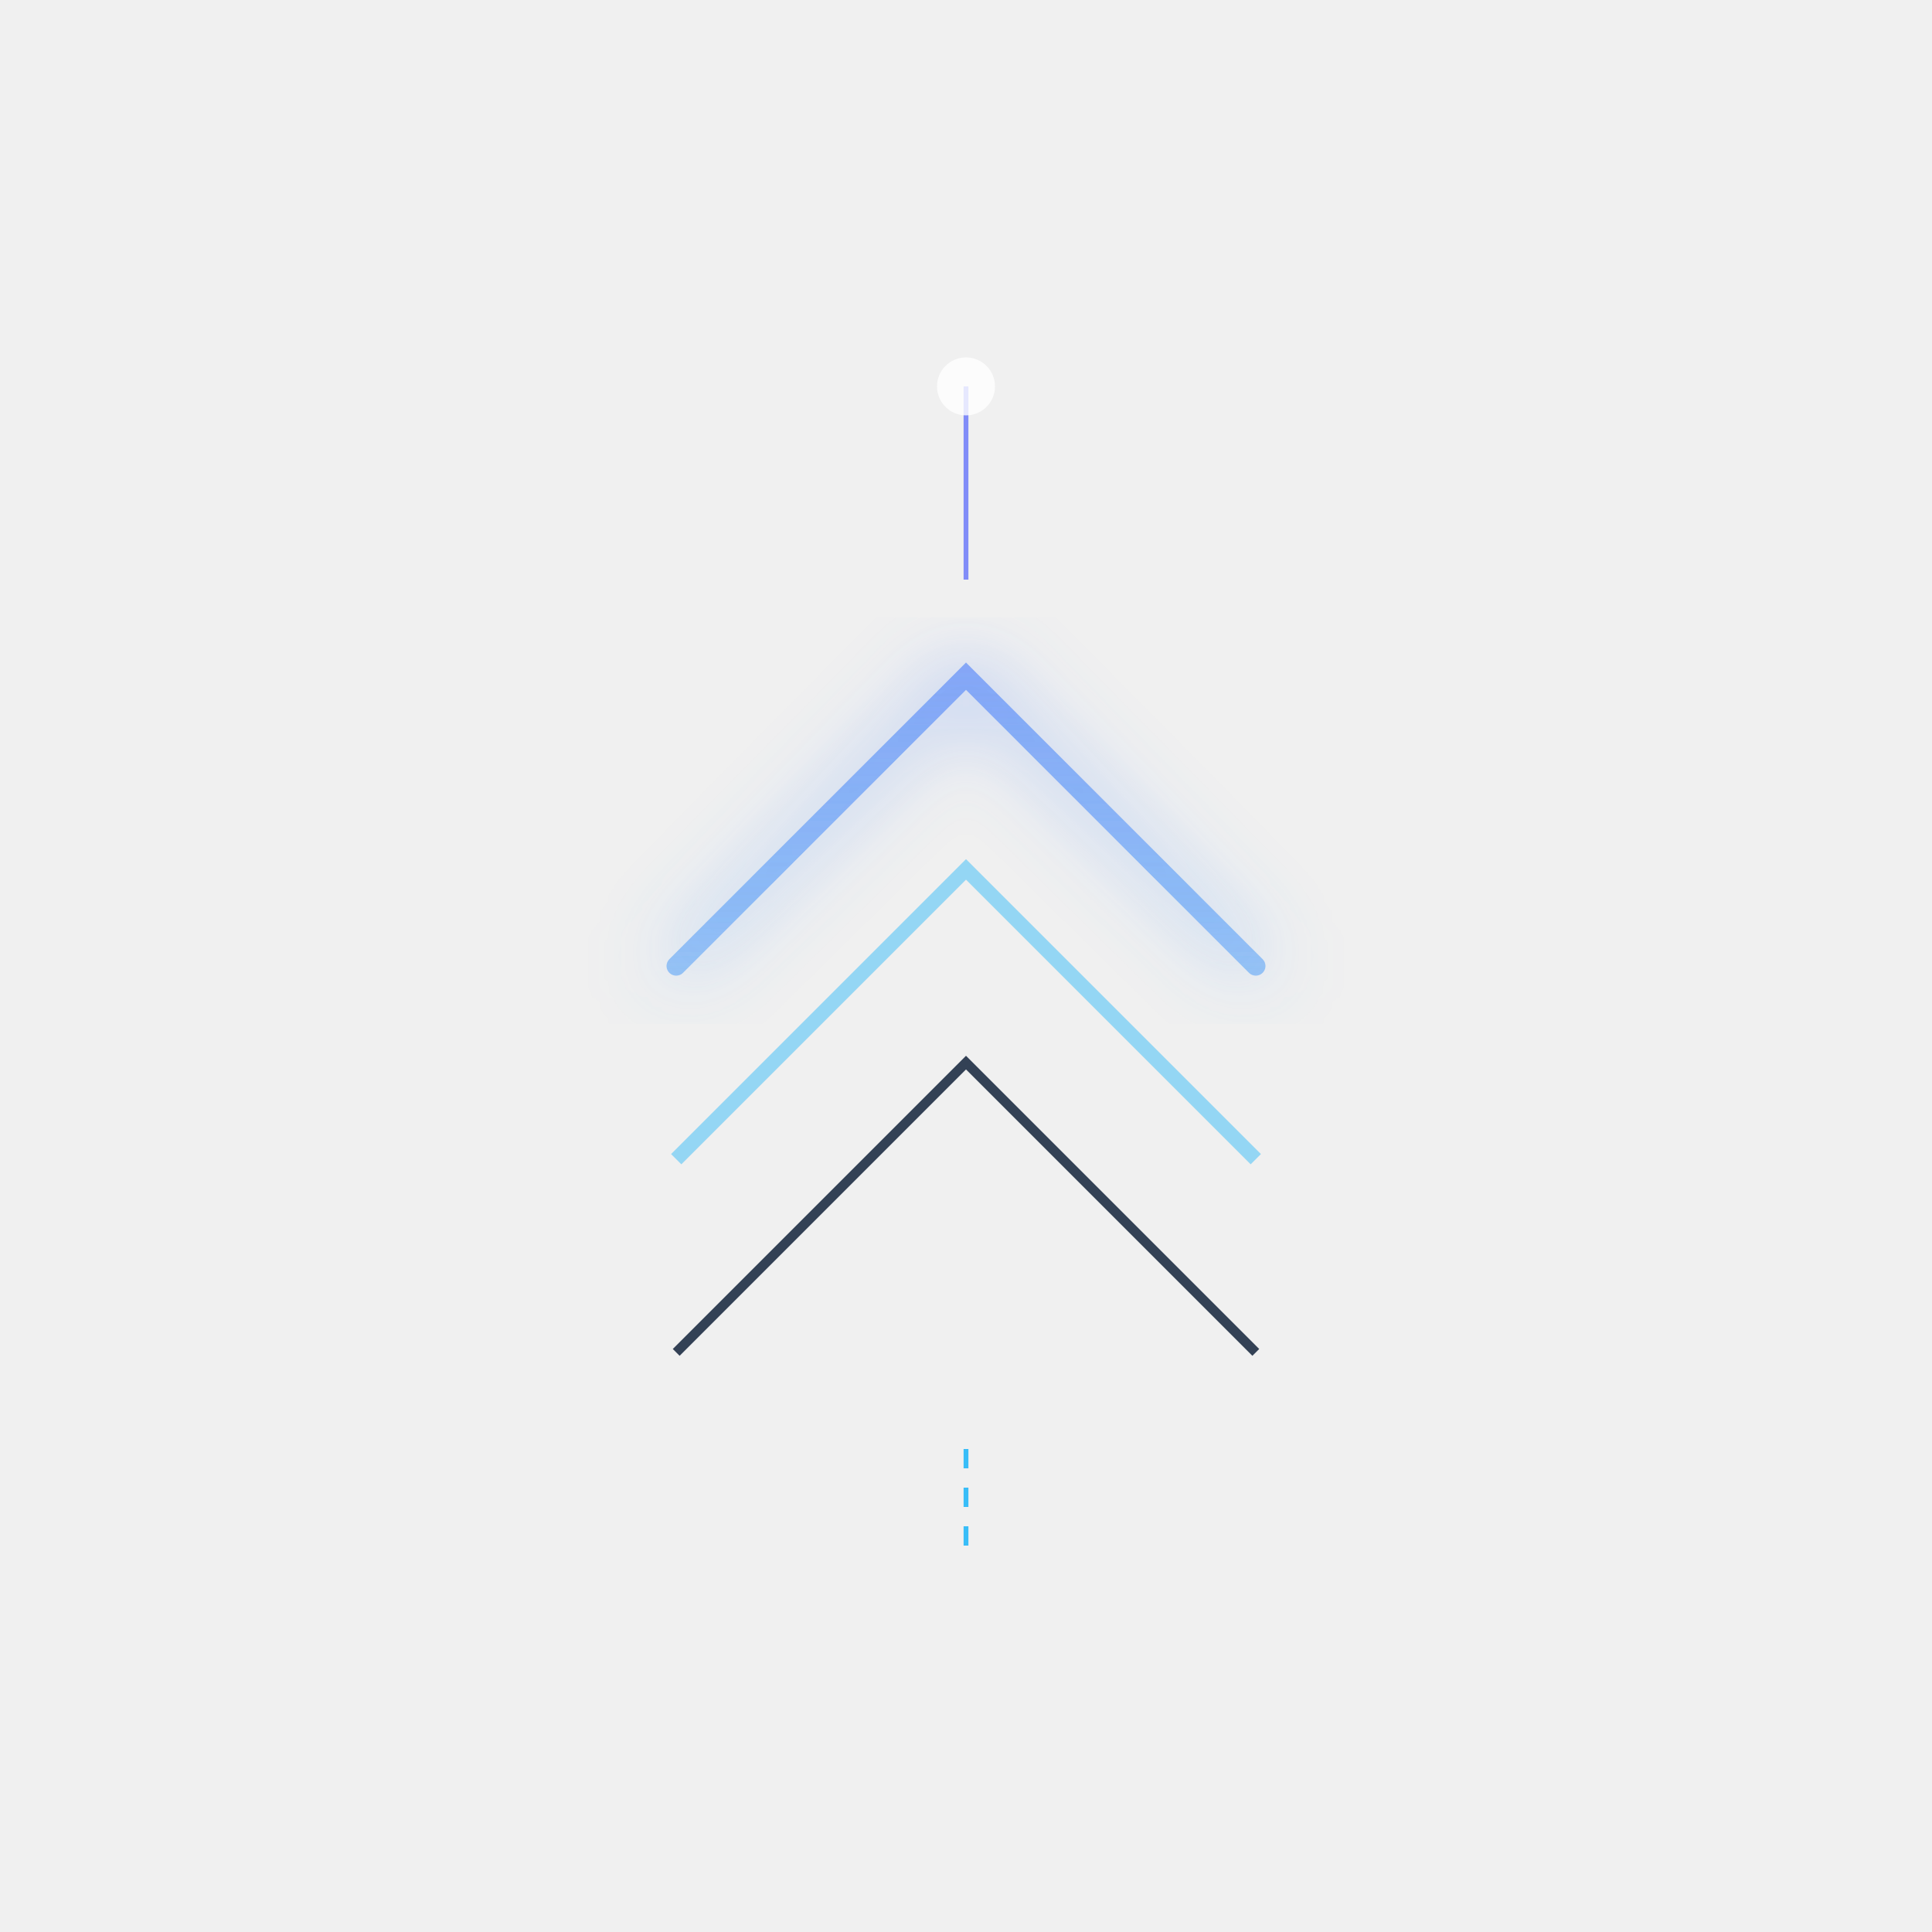
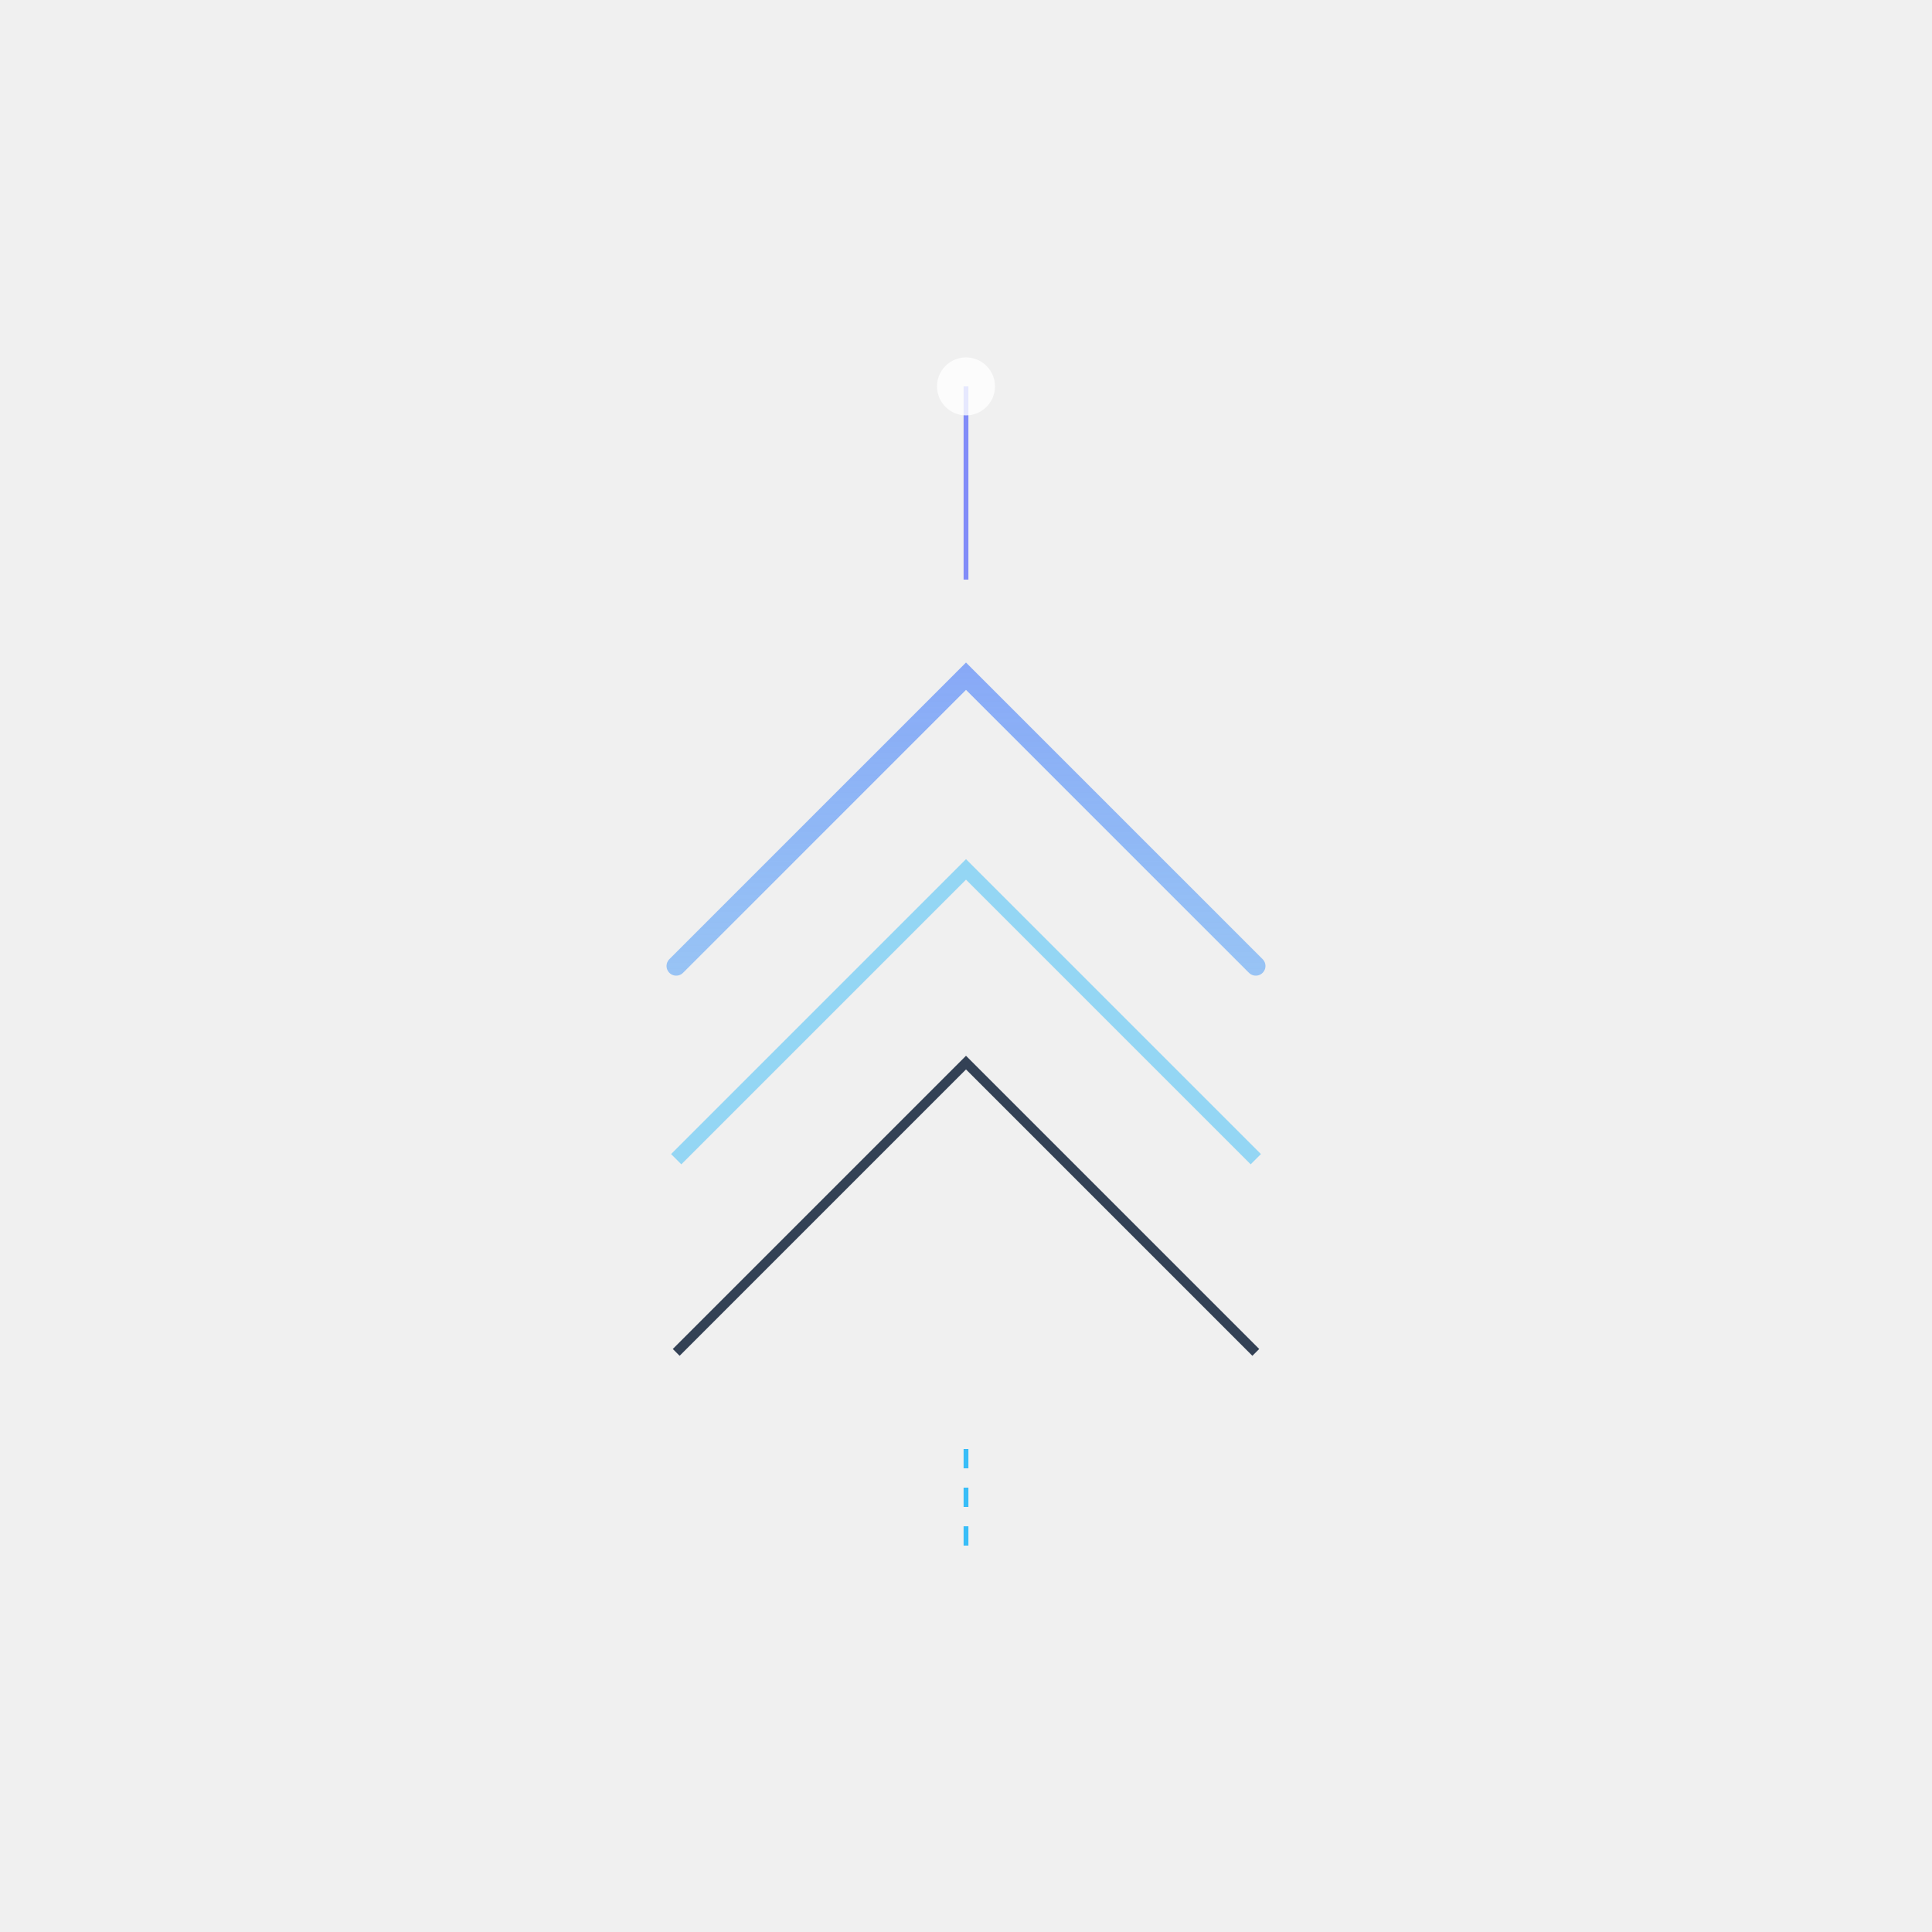
<svg xmlns="http://www.w3.org/2000/svg" width="200" height="200" viewBox="0 0 200 200" fill="none">
  <defs>
    <linearGradient id="upgrade_gradient" x1="100" y1="160" x2="100" y2="40" gradientUnits="userSpaceOnUse">
      <stop offset="0%" stop-color="#38BDF8" stop-opacity="0.2" />
      <stop offset="100%" stop-color="#818CF8" />
    </linearGradient>
-     <filter id="glow_upgrade" x="-20%" y="-20%" width="140%" height="140%">
-       <feGaussianBlur stdDeviation="4" result="blur" />
-       <feComposite in="SourceGraphic" in2="blur" operator="over" />
-     </filter>
  </defs>
  <path d="M70 140 L100 110 L130 140" stroke="#334155" stroke-width="1" />
  <path d="M70 120 L100 90 L130 120" stroke="#38BDF8" stroke-width="1.5" stroke-opacity="0.5" />
-   <path d="M70 100 L100 70 L130 100" stroke="url(#upgrade_gradient)" stroke-width="2" stroke-linecap="round" filter="url(#glow_upgrade)" />
+   <path d="M70 100 L100 70 L130 100" stroke="url(#upgrade_gradient)" stroke-width="2" stroke-linecap="round" />
  <line x1="100" y1="160" x2="100" y2="150" stroke="#38BDF8" stroke-width="0.5" stroke-dasharray="2 2" />
  <line x1="100" y1="60" x2="100" y2="40" stroke="#818CF8" stroke-width="0.5" />
  <circle cx="100" cy="40" r="3" fill="#FFFFFF" fill-opacity="0.8" />
</svg>
